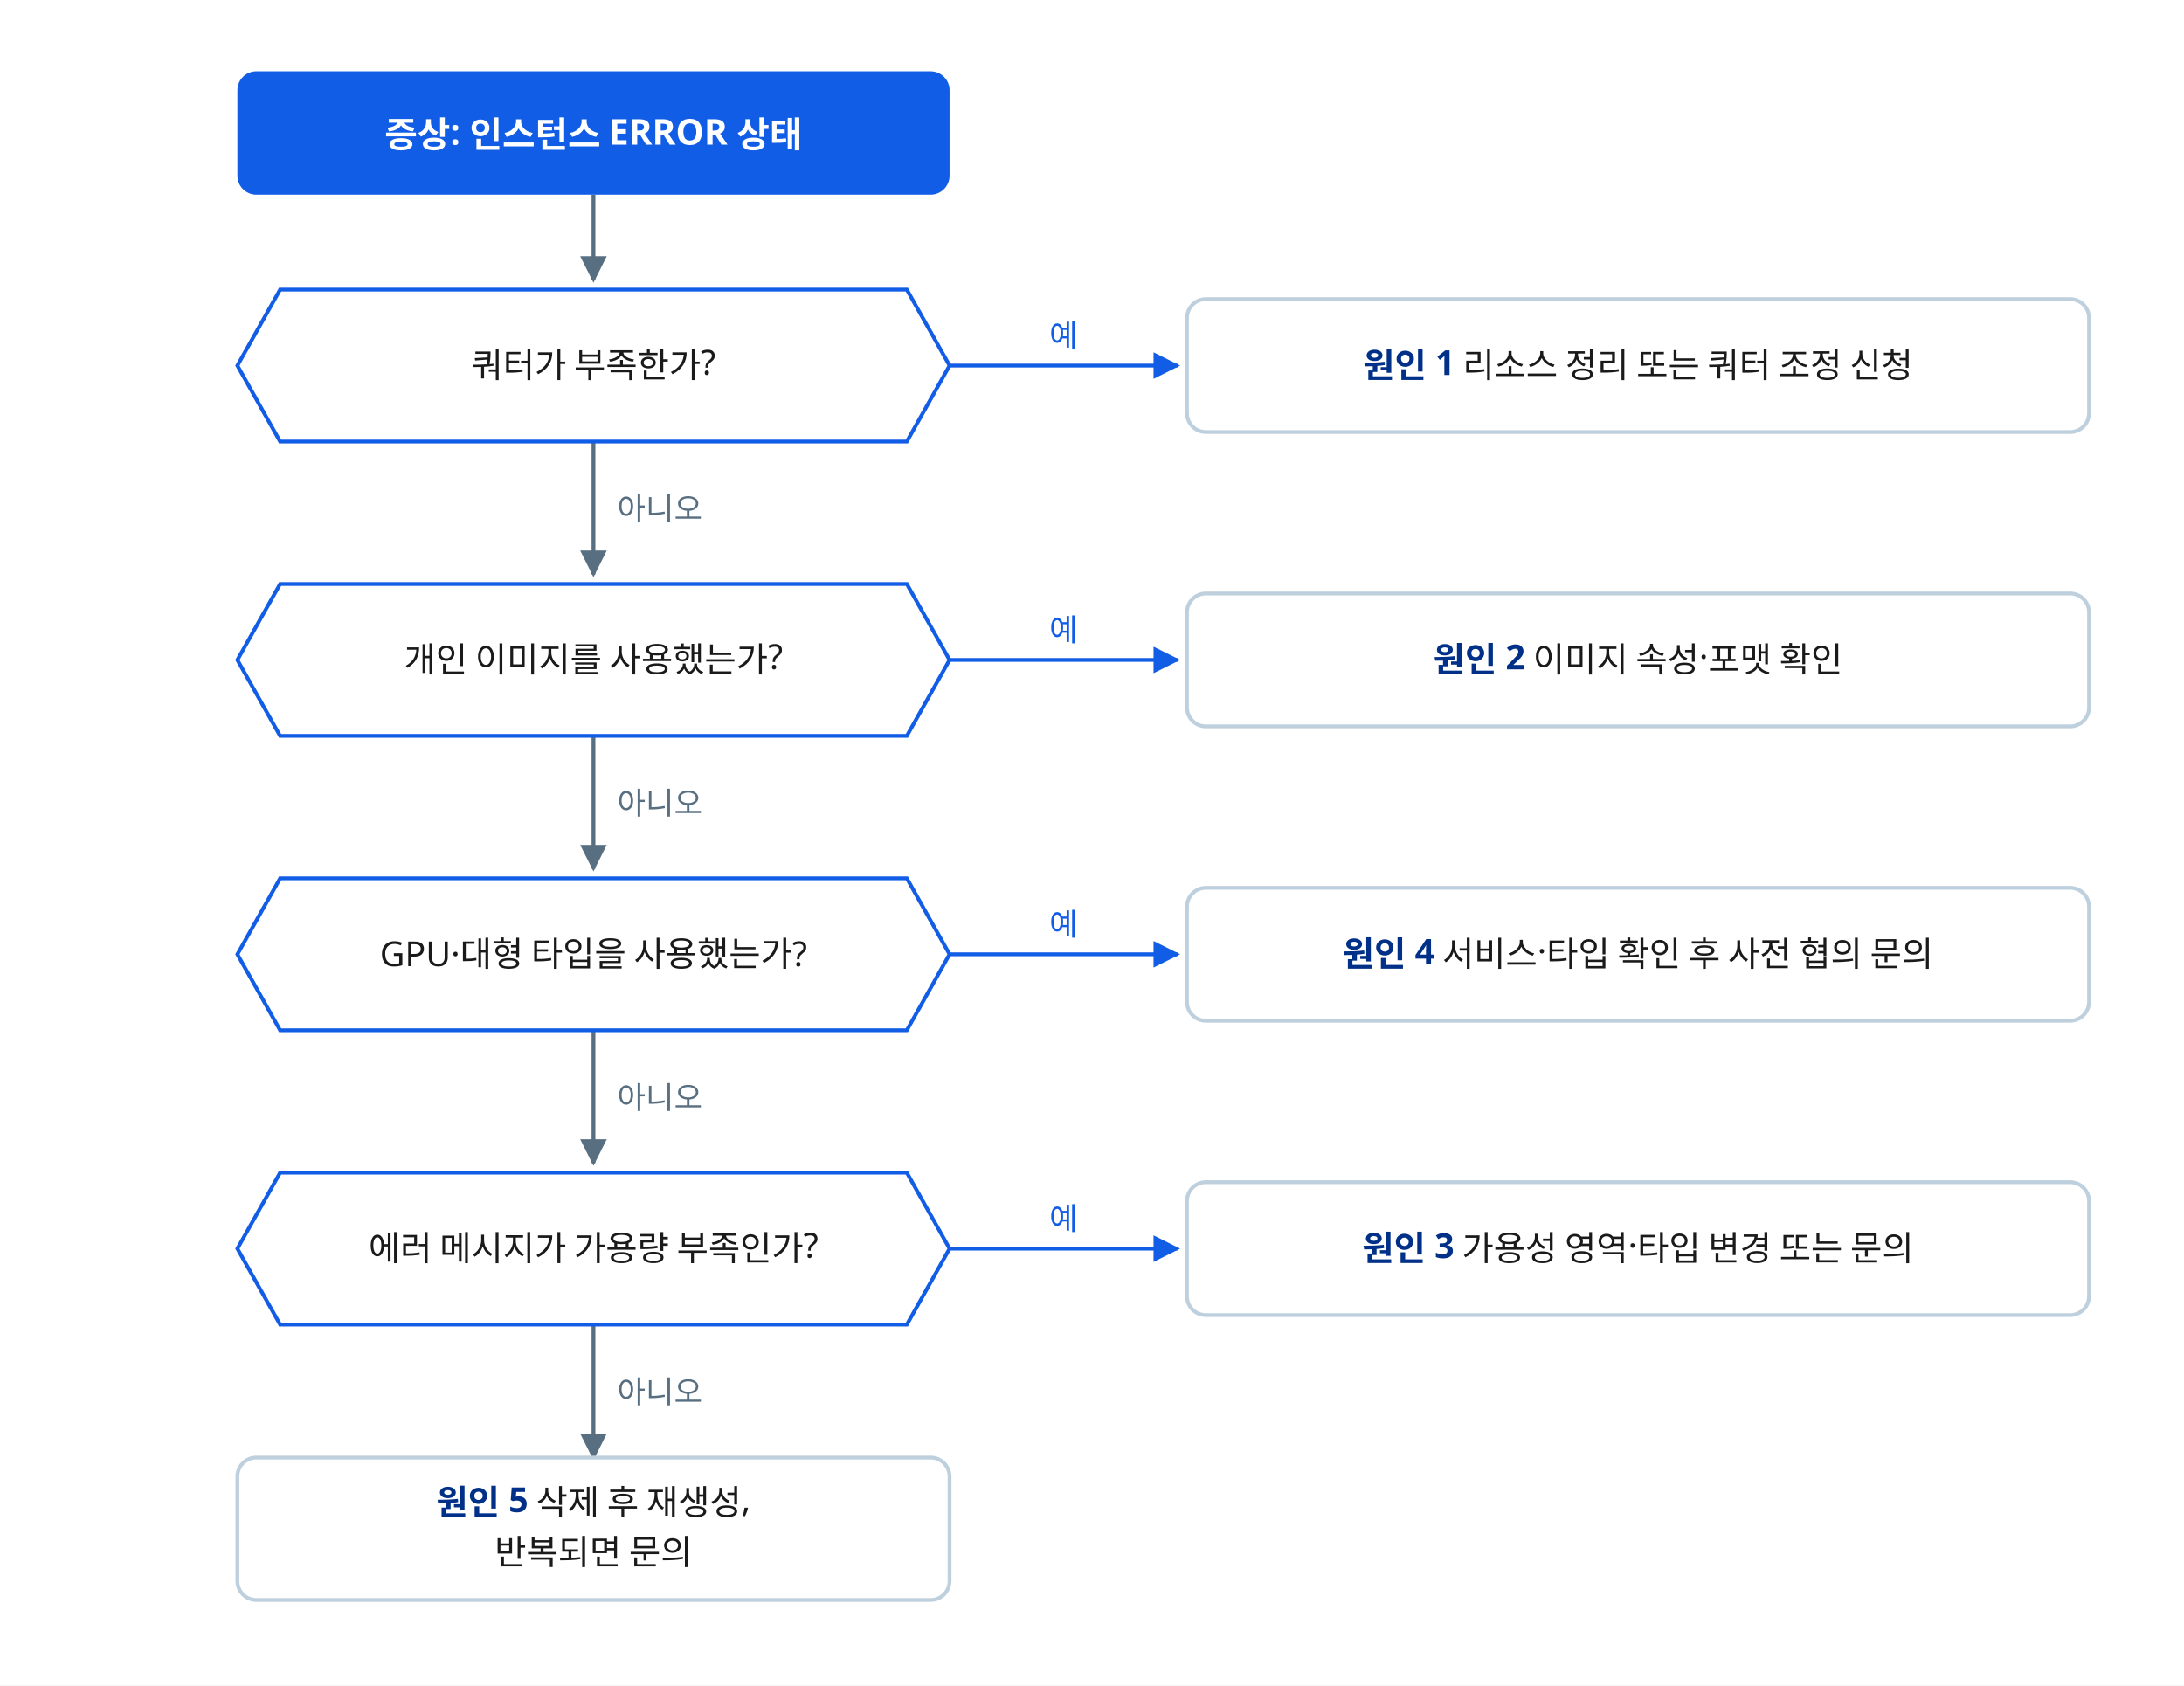
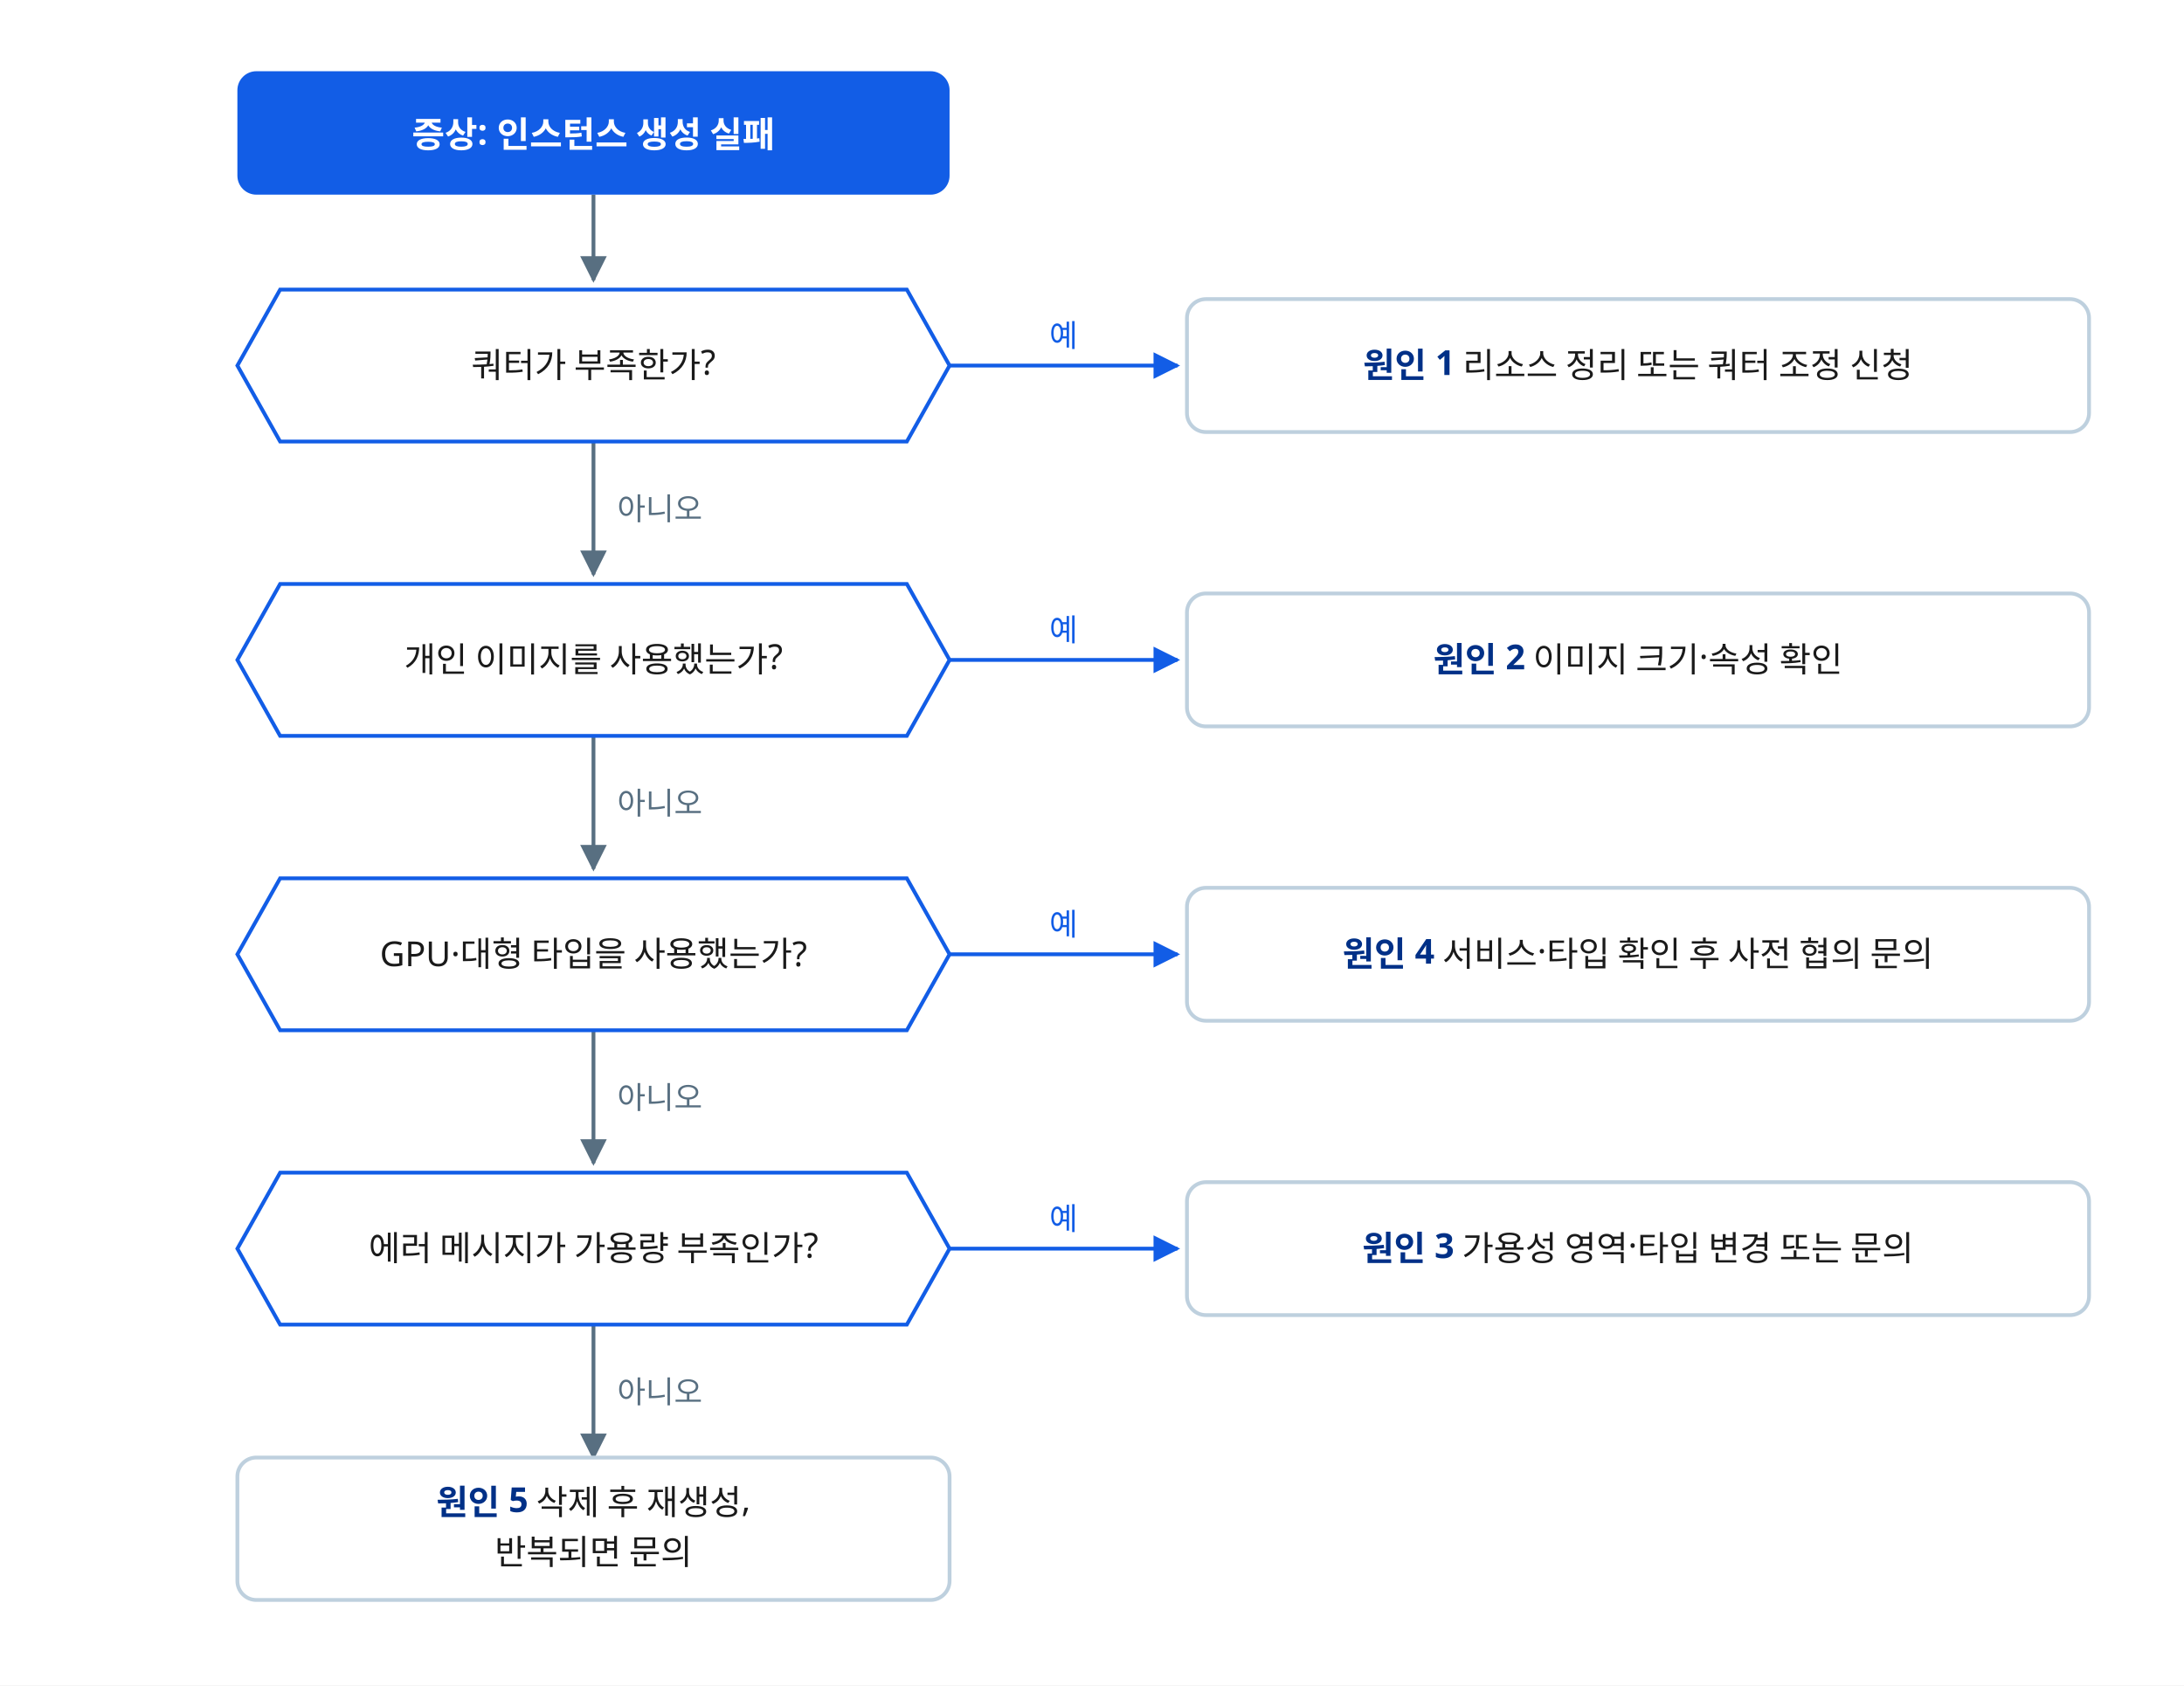
<svg xmlns="http://www.w3.org/2000/svg" width="920" height="710" viewBox="0 0 920 710" font-family="'NanumSquare','Noto Sans KR','Malgun Gothic',sans-serif">
  <defs>
    <marker id="arrowGray" viewBox="0 0 10 10" refX="9" refY="5" markerWidth="7" markerHeight="7" orient="auto-start-reverse">
      <path d="M 0 0 L 10 5 L 0 10 z" fill="#586F81" />
    </marker>
    <marker id="arrowBlue" viewBox="0 0 10 10" refX="9" refY="5" markerWidth="7" markerHeight="7" orient="auto-start-reverse">
      <path d="M 0 0 L 10 5 L 0 10 z" fill="#125DE6" />
    </marker>
  </defs>
  <rect width="920" height="710" fill="#FFFFFF" />
  <g stroke="#586F81" stroke-width="1.6" fill="none" marker-end="url(#arrowGray)">
    <path d="M 250 82 L 250 118" />
    <path d="M 250 186 L 250 242" />
    <path d="M 250 310 L 250 366" />
    <path d="M 250 434 L 250 490" />
    <path d="M 250 558 L 250 614" />
  </g>
  <g stroke="#125DE6" stroke-width="1.6" fill="none" marker-end="url(#arrowBlue)">
    <path d="M 400 154 L 496 154" />
    <path d="M 400 278 L 496 278" />
    <path d="M 400 402 L 496 402" />
    <path d="M 400 526 L 496 526" />
  </g>
  <g font-size="13" fill="#125DE6" text-anchor="middle">
    <text x="448" y="146">예</text>
    <text x="448" y="270">예</text>
    <text x="448" y="394">예</text>
    <text x="448" y="518">예</text>
  </g>
  <g font-size="13" fill="#586F81" text-anchor="start">
    <text x="260" y="219">아니오</text>
    <text x="260" y="343">아니오</text>
    <text x="260" y="467">아니오</text>
    <text x="260" y="591">아니오</text>
  </g>
  <rect x="100" y="30" width="300" height="52" rx="8" fill="#125DE6" />
-   <text x="250" y="62" font-size="15" font-weight="bold" fill="#FFFFFF" text-anchor="middle">증상: 인스턴스 ERROR 상태</text>
+   <text x="250" y="62" font-size="15" font-weight="bold" fill="#FFFFFF" text-anchor="middle">증상: 인스턴스 생성 실패</text>
  <g fill="#FFFFFF" stroke="#125DE6" stroke-width="1.6">
    <path d="M 118 122 L 382 122 L 400 154 L 382 186 L 118 186 L 100 154 Z" />
    <path d="M 118 246 L 382 246 L 400 278 L 382 310 L 118 310 L 100 278 Z" />
    <path d="M 118 370 L 382 370 L 400 402 L 382 434 L 118 434 L 100 402 Z" />
    <path d="M 118 494 L 382 494 L 400 526 L 382 558 L 118 558 L 100 526 Z" />
  </g>
  <g font-size="14.5" fill="#1A1A1A" text-anchor="middle">
    <text x="250" y="159">쿼터가 부족한가?</text>
    <text x="250" y="283">개인 이미지를 사용했는가?</text>
    <text x="250" y="407">GPU·대형 타입을 사용했는가?</text>
    <text x="250" y="531">에러 메시지가 가용량 부족인가?</text>
  </g>
  <g fill="#FFFFFF" stroke="#BED0DE" stroke-width="1.6">
    <rect x="500" y="126" width="380" height="56" rx="8" />
    <rect x="500" y="250" width="380" height="56" rx="8" />
    <rect x="500" y="374" width="380" height="56" rx="8" />
    <rect x="500" y="498" width="380" height="56" rx="8" />
    <rect x="100" y="614" width="300" height="60" rx="8" />
  </g>
  <g font-size="14.5" fill="#1A1A1A" text-anchor="middle">
    <text x="690" y="159">
      <tspan font-weight="bold" fill="#003087">원인 1</tspan>  리소스 정리 또는 쿼터 조정 신청</text>
    <text x="690" y="283">
-       <tspan font-weight="bold" fill="#003087">원인 2</tspan>  이미지 속성·포맷 확인</text>
+       <tspan font-weight="bold" fill="#003087">원인 2</tspan>  이미지 크기·속성 확인</text>
    <text x="690" y="407">
      <tspan font-weight="bold" fill="#003087">원인 4</tspan>  서비스·타입 확인 후 사전 협의 문의</text>
    <text x="690" y="531">
      <tspan font-weight="bold" fill="#003087">원인 3</tspan>  가용성 영역·타입 변경 또는 문의</text>
    <text x="250" y="638">
      <tspan font-weight="bold" fill="#003087">원인 5</tspan>  삭제 후 재생성,</text>
    <text x="250" y="659">반복되면 문의</text>
  </g>
</svg>
